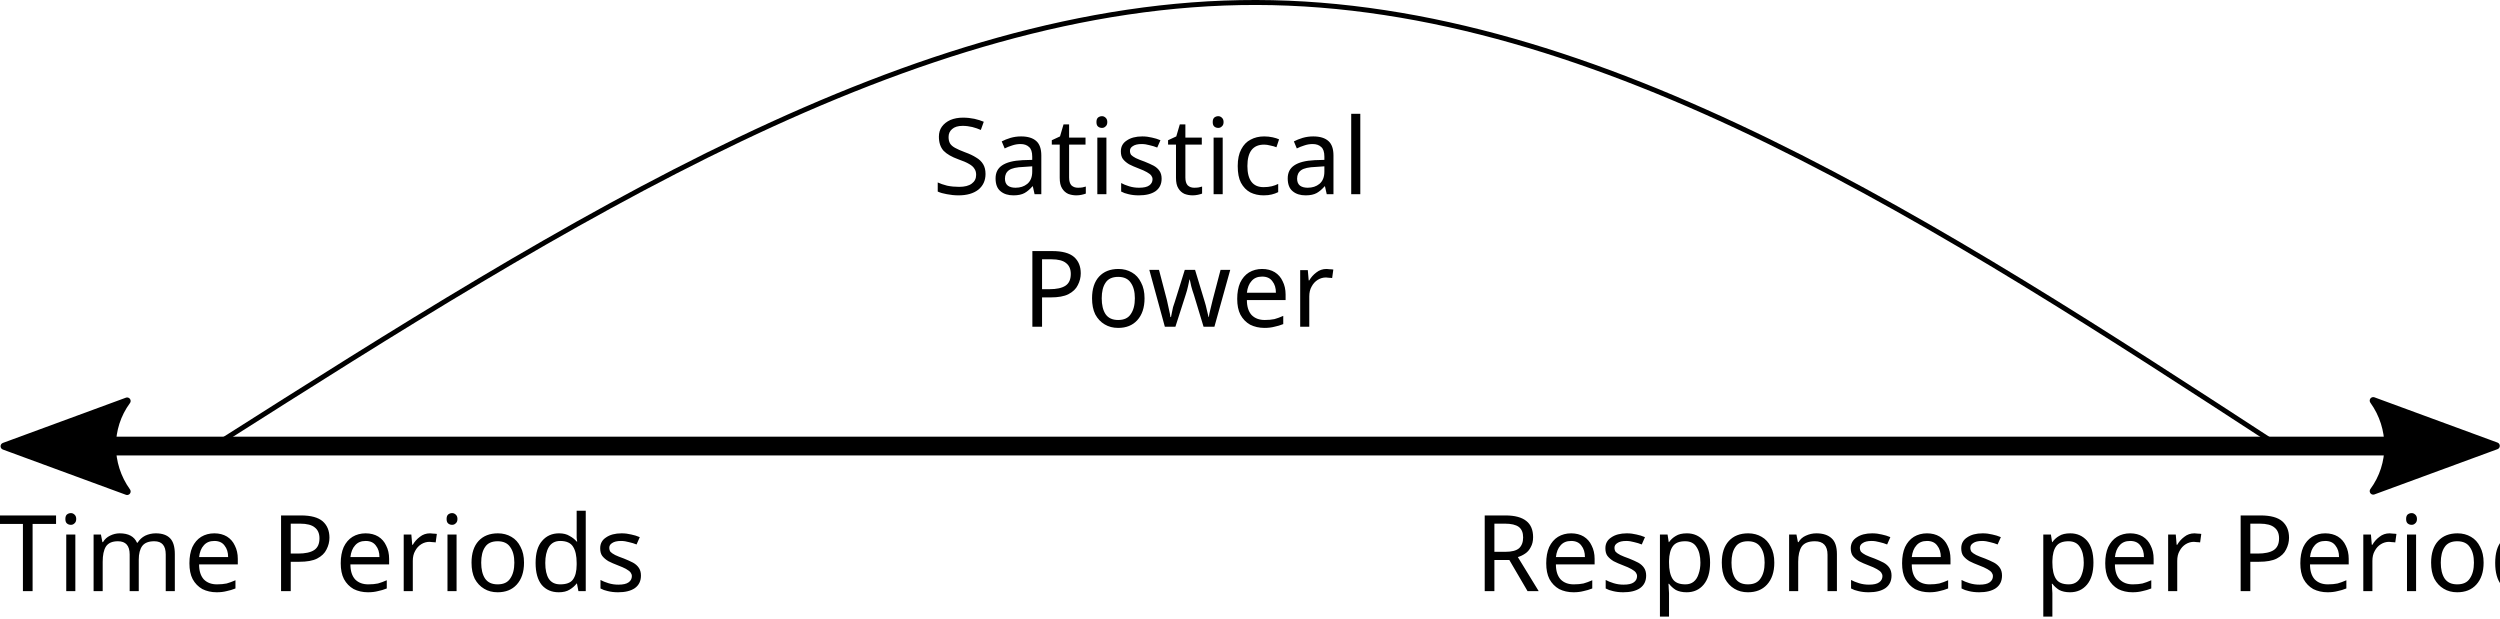
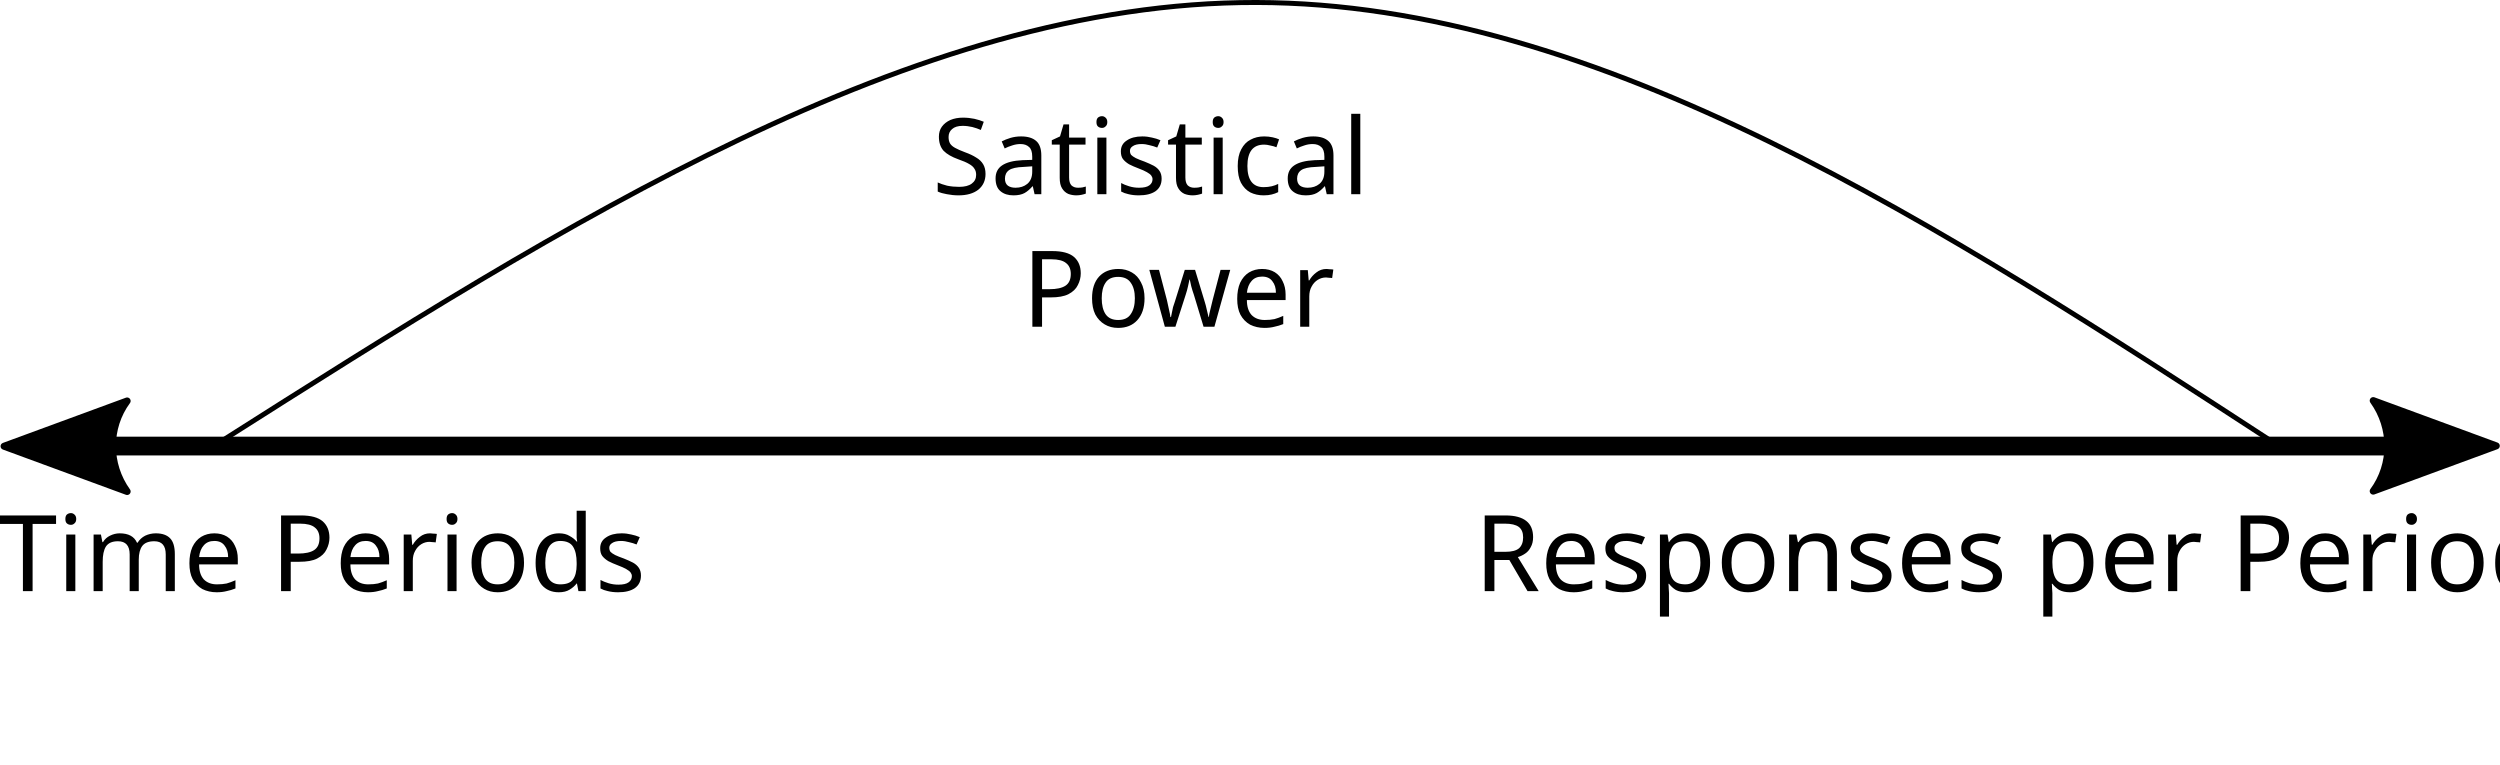
- <svg xmlns="http://www.w3.org/2000/svg" width="133.204mm" height="32.964mm" viewBox="0 0 133.204 32.964" version="1.1" id="svg14935">
+ <svg xmlns="http://www.w3.org/2000/svg" width="133.204mm" height="40.715mm" viewBox="0 0 133.204 40.715" version="1.1" id="svg14935">
  <defs id="defs14929">
    <marker orient="auto" refY="0" refX="0" id="Arrow2Mstart" style="overflow:visible">
      <path id="path5881" style="fill:#000000;fill-opacity:1;fill-rule:evenodd;stroke:#000000;stroke-width:0.625;stroke-linejoin:round;stroke-opacity:1" d="M 8.719,4.034 -2.207,0.016 8.719,-4.002 c -1.745,2.372 -1.735,5.617 -6e-7,8.035 z" transform="scale(0.6)" />
    </marker>
    <marker orient="auto" refY="0" refX="0" id="Arrow2Lstart" style="overflow:visible">
      <path id="path5875" style="fill:#000000;fill-opacity:1;fill-rule:evenodd;stroke:#000000;stroke-width:0.625;stroke-linejoin:round;stroke-opacity:1" d="M 8.719,4.034 -2.207,0.016 8.719,-4.002 c -1.745,2.372 -1.735,5.617 -6e-7,8.035 z" transform="matrix(1.1,0,0,1.1,1.1,0)" />
    </marker>
    <marker orient="auto" refY="0" refX="0" id="Arrow1Mstart" style="overflow:visible">
      <path id="path5863" d="M 0,0 5,-5 -12.5,0 5,5 Z" style="fill:#000000;fill-opacity:1;fill-rule:evenodd;stroke:#000000;stroke-width:1pt;stroke-opacity:1" transform="matrix(0.4,0,0,0.4,4,0)" />
    </marker>
    <marker style="overflow:visible" id="marker5853" refX="0" refY="0" orient="auto">
      <path transform="scale(-0.6)" d="M 8.719,4.034 -2.207,0.016 8.719,-4.002 c -1.745,2.372 -1.735,5.617 -6e-7,8.035 z" style="fill:#000000;fill-opacity:1;fill-rule:evenodd;stroke:#000000;stroke-width:0.625;stroke-linejoin:round;stroke-opacity:1" id="path5851" />
    </marker>
    <marker orient="auto" refY="0" refX="0" id="Arrow2Mstart-4" style="overflow:visible">
      <path id="path5881-2" style="fill:#000000;fill-opacity:1;fill-rule:evenodd;stroke:#000000;stroke-width:0.625;stroke-linejoin:round;stroke-opacity:1" d="M 8.719,4.034 -2.207,0.016 8.719,-4.002 c -1.745,2.372 -1.735,5.617 -6e-7,8.035 z" transform="scale(0.6)" />
    </marker>
    <marker style="overflow:visible" id="marker5853-0" refX="0" refY="0" orient="auto">
      <path transform="scale(-0.6)" d="M 8.719,4.034 -2.207,0.016 8.719,-4.002 c -1.745,2.372 -1.735,5.617 -6e-7,8.035 z" style="fill:#000000;fill-opacity:1;fill-rule:evenodd;stroke:#000000;stroke-width:0.625;stroke-linejoin:round;stroke-opacity:1" id="path5851-6" />
+     </marker>
+     <marker orient="auto" refY="0" refX="0" id="Arrow2Mstart-8" style="overflow:visible">
+       <path id="path5881-3" style="fill:#000000;fill-opacity:1;fill-rule:evenodd;stroke:#000000;stroke-width:0.625;stroke-linejoin:round;stroke-opacity:1" d="M 8.719,4.034 -2.207,0.016 8.719,-4.002 c -1.745,2.372 -1.735,5.617 -6e-7,8.035 z" transform="scale(0.6)" />
+     </marker>
+     <marker style="overflow:visible" id="marker5853-6" refX="0" refY="0" orient="auto">
+       <path transform="scale(-0.6)" d="M 8.719,4.034 -2.207,0.016 8.719,-4.002 c -1.745,2.372 -1.735,5.617 -6e-7,8.035 z" style="fill:#000000;fill-opacity:1;fill-rule:evenodd;stroke:#000000;stroke-width:0.625;stroke-linejoin:round;stroke-opacity:1" id="path5851-4" />
    </marker>
  </defs>
  <g id="layer1" transform="translate(331.9908,264.5964)">
    <path style="fill:none;stroke:#000000;stroke-width:1;stroke-linecap:butt;stroke-linejoin:miter;stroke-miterlimit:4;stroke-dasharray:none;stroke-opacity:1;marker-start:url(#Arrow2Mstart);marker-end:url(#marker5853)" d="m -330.449,-240.83 h 130.139" id="path1167-8-7-4-4-7-0-6-00-8-0-1" />
    <text xml:space="preserve" style="font-style:normal;font-weight:normal;font-size:4.939px;line-height:1.25;font-family:sans-serif;letter-spacing:0px;word-spacing:0px;fill:#000000;fill-opacity:1;stroke:none;stroke-width:0.265" x="-219.306" y="-231.602" id="text5779-4">
      <tspan x="-219.306" y="-227.232" style="font-style:normal;font-variant:normal;font-weight:normal;font-stretch:normal;font-size:4.939px;font-family:Quattrocento;-inkscape-font-specification:'Quattrocento, Normal';font-variant-ligatures:normal;font-variant-caps:normal;font-variant-numeric:normal;font-feature-settings:normal;text-align:start;writing-mode:lr-tb;text-anchor:start;stroke-width:0.265" id="tspan6170" />
    </text>
    <text xml:space="preserve" style="font-style:normal;font-weight:normal;font-size:4.939px;line-height:1.25;font-family:sans-serif;letter-spacing:0px;word-spacing:0px;fill:#000000;fill-opacity:1;stroke:none;stroke-width:0.265" x="-327.478" y="-231.647" id="text5779-4-7">
      <tspan x="-327.478" y="-227.278" style="font-style:normal;font-variant:normal;font-weight:normal;font-stretch:normal;font-size:4.939px;font-family:Quattrocento;-inkscape-font-specification:'Quattrocento, Normal';font-variant-ligatures:normal;font-variant-caps:normal;font-variant-numeric:normal;font-feature-settings:normal;text-align:start;writing-mode:lr-tb;text-anchor:start;stroke-width:0.265" id="tspan6135" />
    </text>
    <path style="fill:none;stroke:#000000;stroke-width:0.265px;stroke-linecap:butt;stroke-linejoin:miter;stroke-opacity:1" d="m -320.242,-241.061 c 18.458,-11.717 36.916,-23.435 55.185,-23.403 18.269,0.032 36.349,11.812 54.428,23.592" id="path6131" />
    <text xml:space="preserve" style="font-style:normal;font-variant:normal;font-weight:normal;font-stretch:normal;font-size:5.644px;line-height:1.25;font-family:Quattrocento;-inkscape-font-specification:'Quattrocento, Normal';font-variant-ligatures:normal;font-variant-caps:normal;font-variant-numeric:normal;font-feature-settings:normal;text-align:center;letter-spacing:0px;word-spacing:0px;writing-mode:lr-tb;text-anchor:middle;fill:#000000;fill-opacity:1;stroke:none;stroke-width:0.265" x="-265.53" y="-254.247" id="text5779-4-7-1">
      <tspan x="-265.53" y="-254.247" style="font-style:normal;font-variant:normal;font-weight:normal;font-stretch:normal;font-size:5.644px;font-family:Quattrocento;-inkscape-font-specification:'Quattrocento, Normal';font-variant-ligatures:normal;font-variant-caps:normal;font-variant-numeric:normal;font-feature-settings:normal;text-align:center;writing-mode:lr-tb;text-anchor:middle;stroke-width:0.265" id="tspan6135-7">Satistical</tspan>
      <tspan x="-265.53" y="-247.191" style="font-style:normal;font-variant:normal;font-weight:normal;font-stretch:normal;font-size:5.644px;font-family:Quattrocento;-inkscape-font-specification:'Quattrocento, Normal';font-variant-ligatures:normal;font-variant-caps:normal;font-variant-numeric:normal;font-feature-settings:normal;text-align:center;writing-mode:lr-tb;text-anchor:middle;stroke-width:0.265" id="tspan6216">Power</tspan>
    </text>
    <text xml:space="preserve" style="font-style:normal;font-variant:normal;font-weight:normal;font-stretch:normal;font-size:5.644px;line-height:1.25;font-family:Quattrocento;-inkscape-font-specification:'Quattrocento, Normal';font-variant-ligatures:normal;font-variant-caps:normal;font-variant-numeric:normal;font-feature-settings:normal;text-align:start;letter-spacing:0px;word-spacing:0px;writing-mode:lr-tb;text-anchor:start;fill:#000000;fill-opacity:1;stroke:none;stroke-width:0.265" x="-332.081" y="-233.1" id="text5779-4-70">
      <tspan x="-332.081" y="-233.1" style="font-style:normal;font-variant:normal;font-weight:normal;font-stretch:normal;font-size:5.644px;font-family:Quattrocento;-inkscape-font-specification:'Quattrocento, Normal';font-variant-ligatures:normal;font-variant-caps:normal;font-variant-numeric:normal;font-feature-settings:normal;text-align:start;writing-mode:lr-tb;text-anchor:start;stroke-width:0.265" id="tspan6170-9">Time Periods</tspan>
    </text>
    <text xml:space="preserve" style="font-style:normal;font-variant:normal;font-weight:normal;font-stretch:normal;font-size:5.644px;line-height:1.25;font-family:Quattrocento;-inkscape-font-specification:'Quattrocento, Normal';font-variant-ligatures:normal;font-variant-caps:normal;font-variant-numeric:normal;font-feature-settings:normal;text-align:start;letter-spacing:0px;word-spacing:0px;writing-mode:lr-tb;text-anchor:start;fill:#000000;fill-opacity:1;stroke:none;stroke-width:0.265" x="-253.428" y="-233.1" id="text5779-4-70-9">
      <tspan x="-253.428" y="-233.1" style="font-style:normal;font-variant:normal;font-weight:normal;font-stretch:normal;font-size:5.644px;font-family:Quattrocento;-inkscape-font-specification:'Quattrocento, Normal';font-variant-ligatures:normal;font-variant-caps:normal;font-variant-numeric:normal;font-feature-settings:normal;text-align:start;writing-mode:lr-tb;text-anchor:start;stroke-width:0.265" id="tspan6170-9-7">Responses per Period</tspan>
    </text>
  </g>
</svg>
